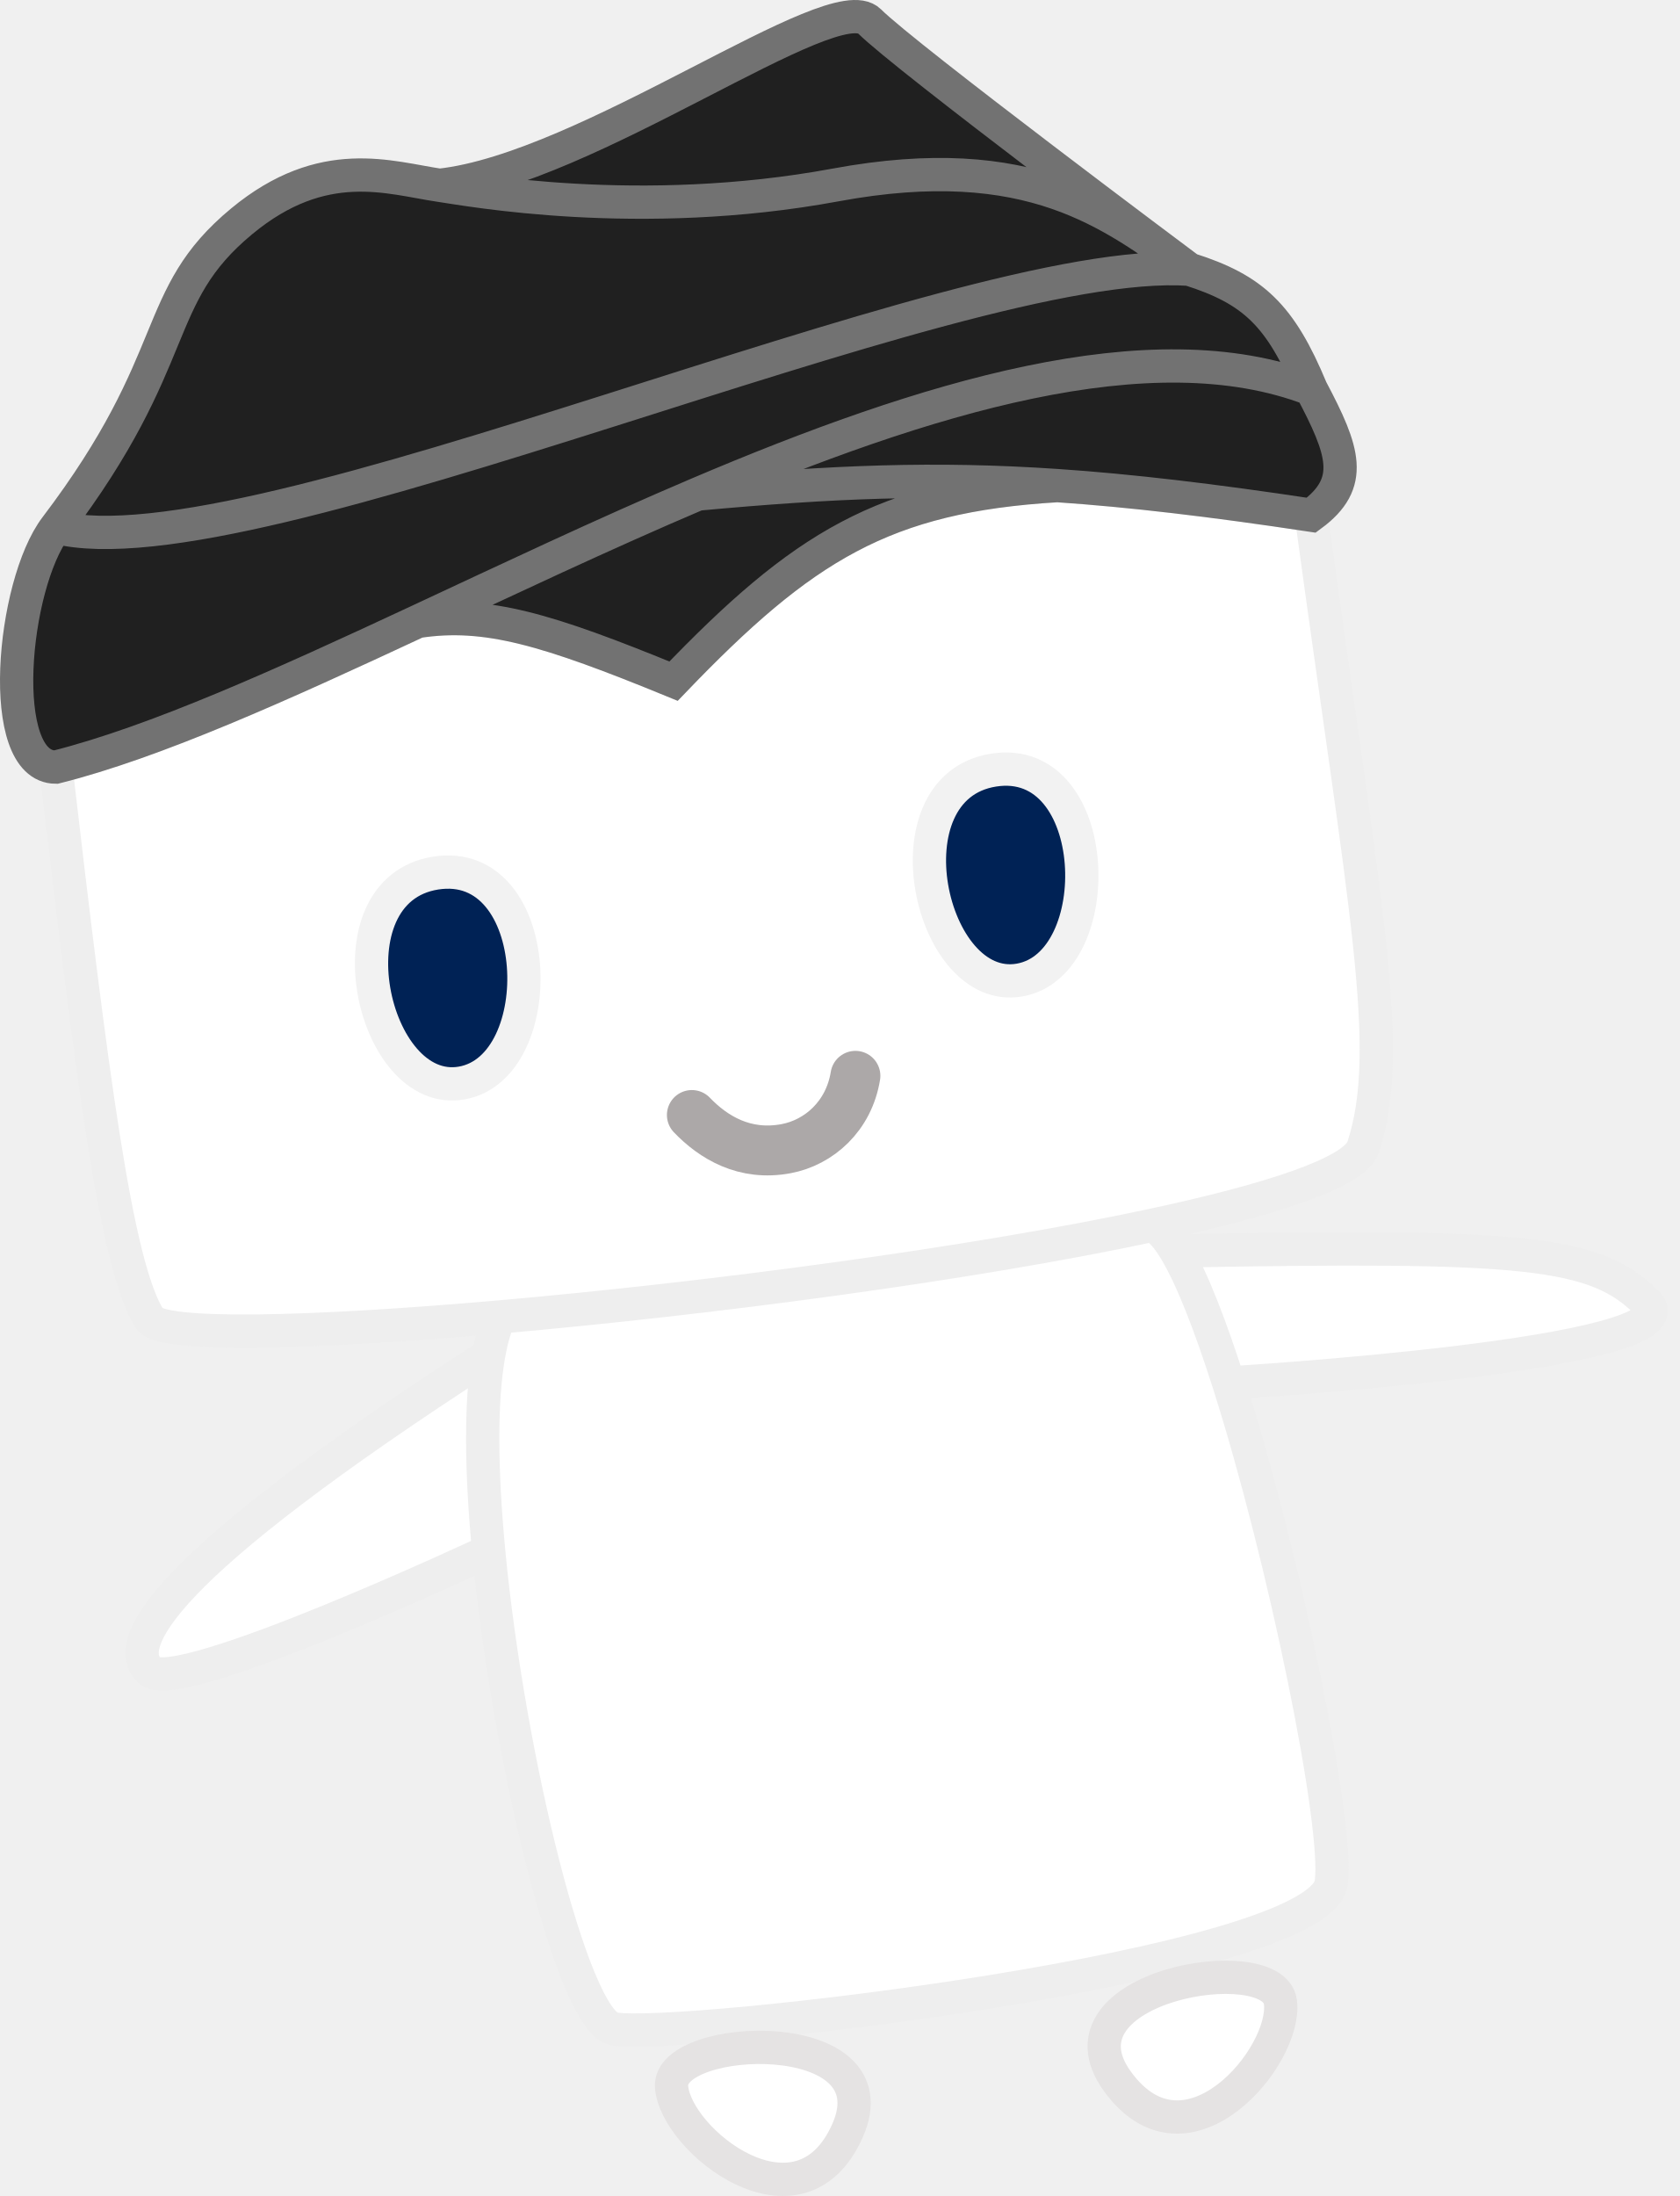
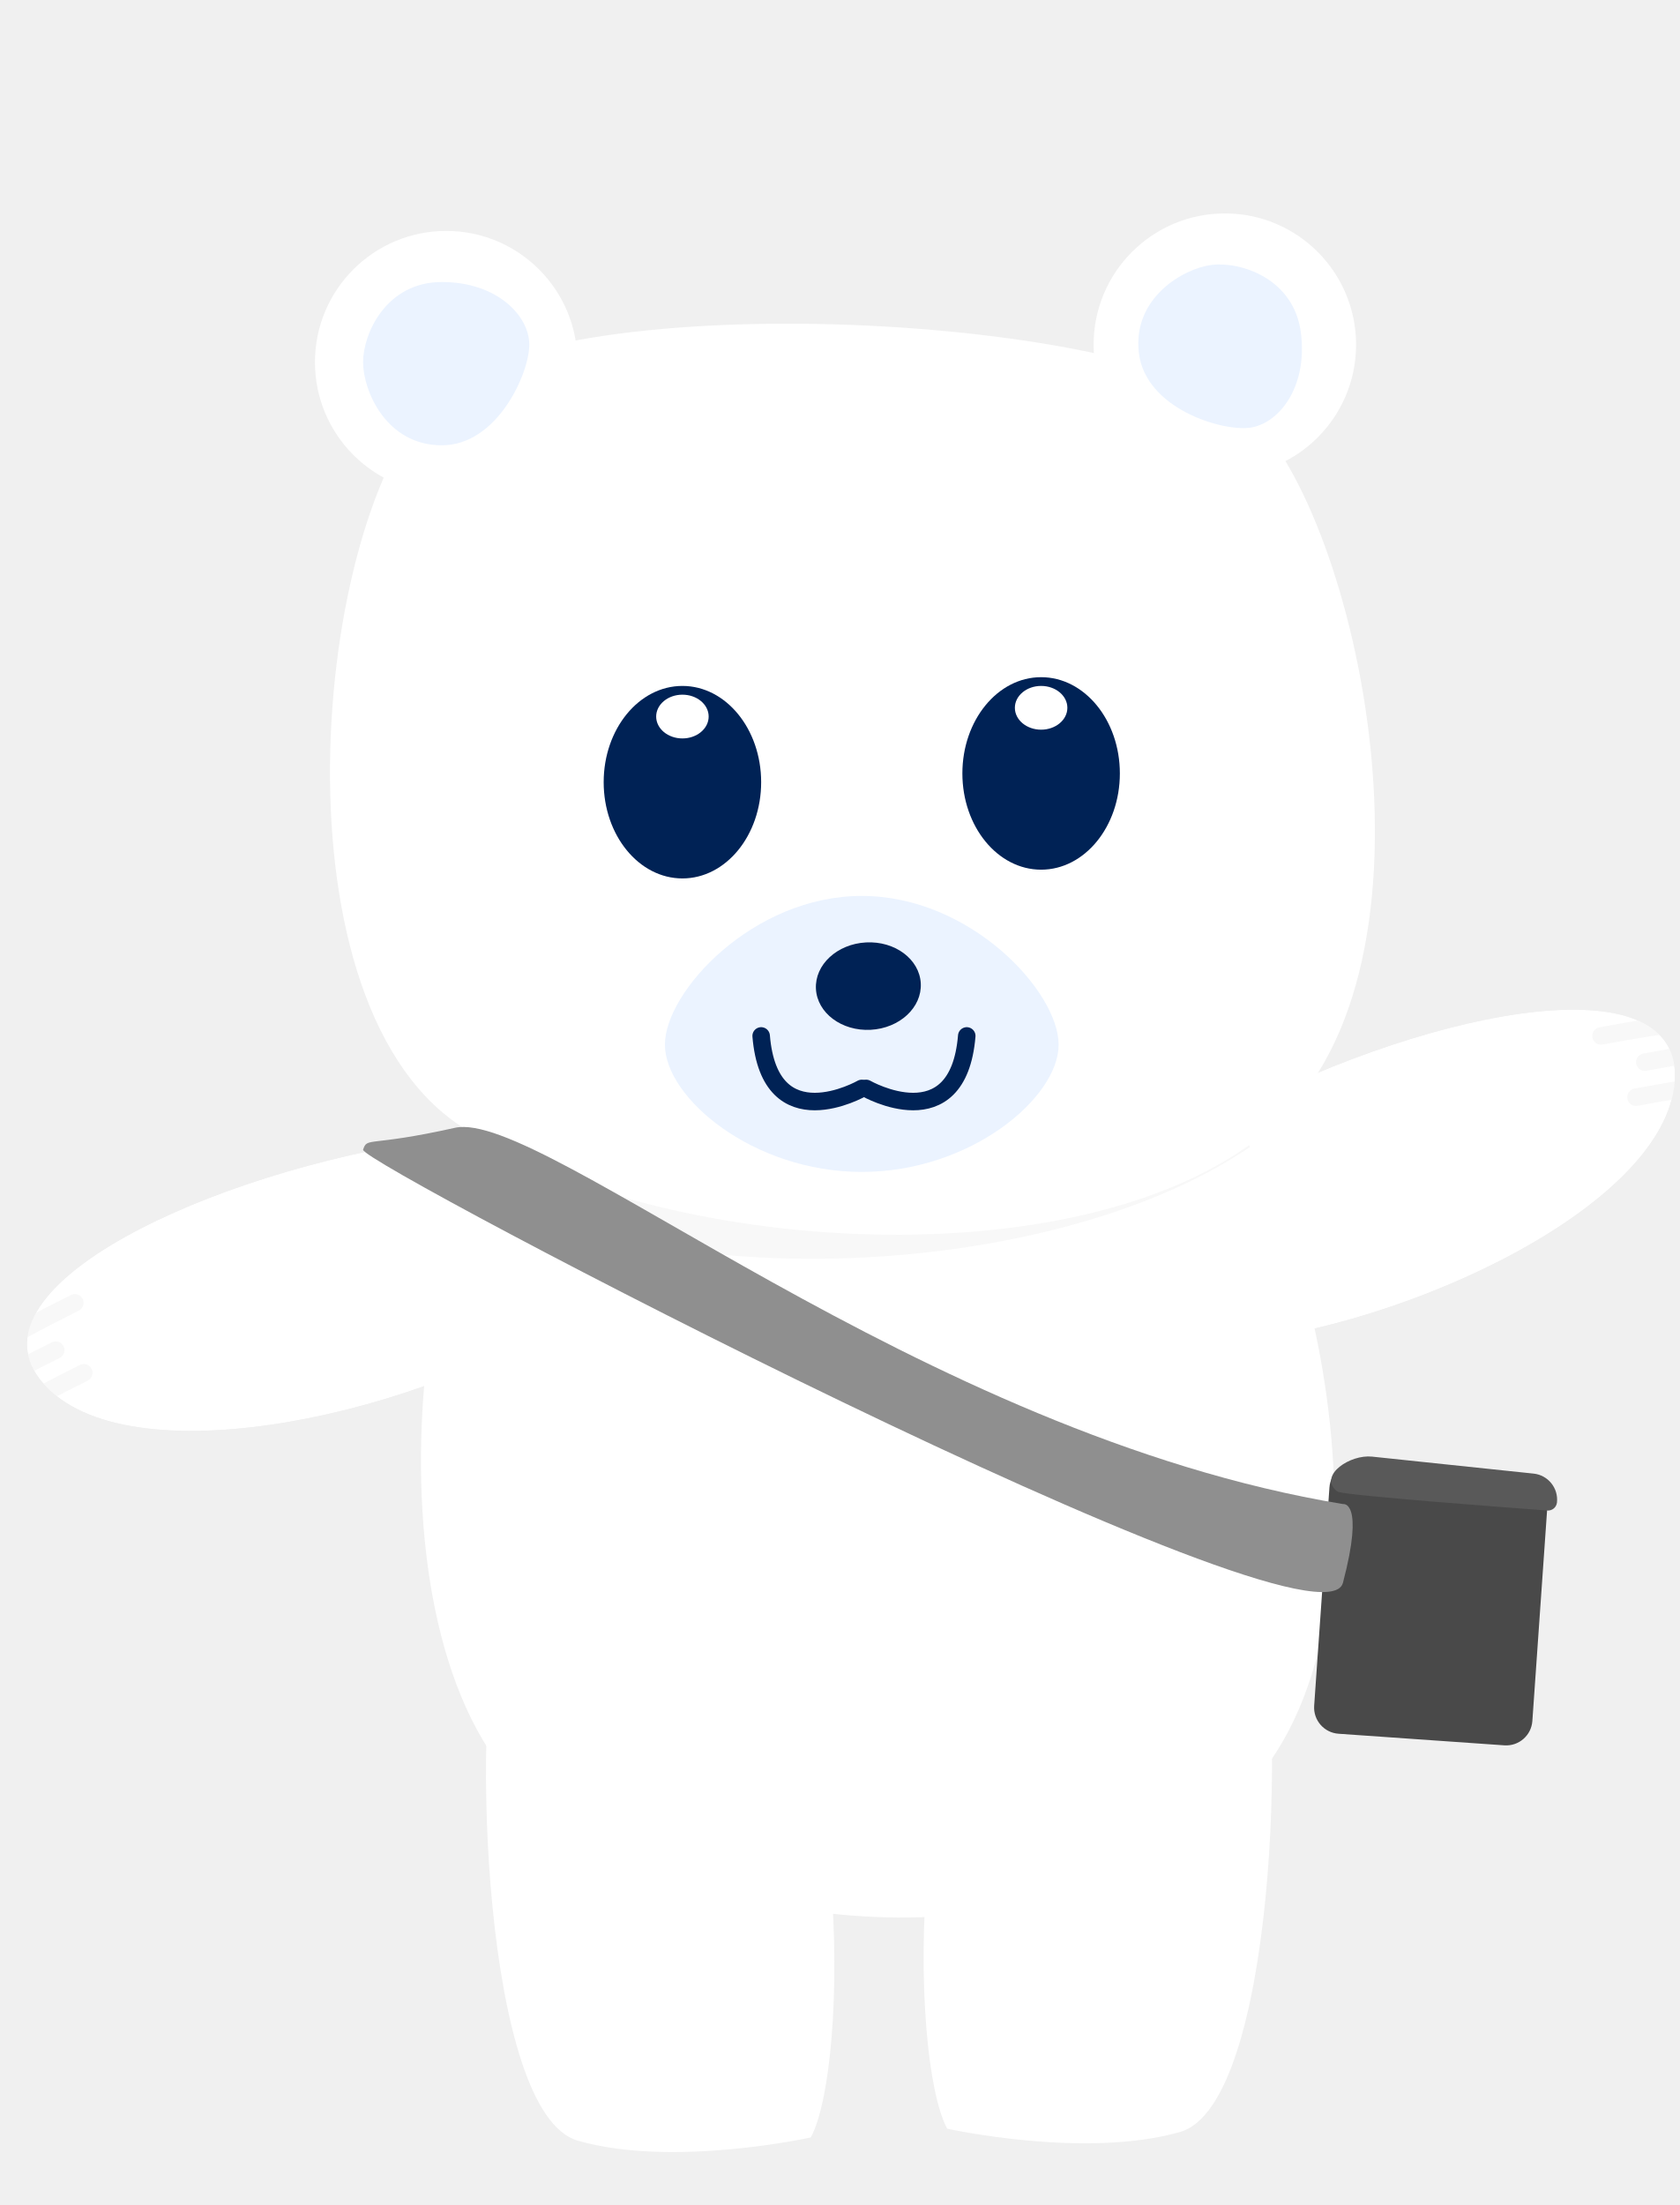
- <svg xmlns="http://www.w3.org/2000/svg" width="101" height="132" viewBox="0 0 101 132" fill="none">
-   <path d="M9.006 79.284C6.963 76.159 5.49 64.335 3.357 46.111C-0.248 46.111 0.713 35.173 3.357 31.689C11.112 21.471 8.996 17.881 14.535 13.299C19.435 9.245 23.429 10.697 26.433 11.137C35.328 10.174 50.111 -0.884 52.274 1.28C54.438 3.443 71.504 16.183 71.504 16.183C75.341 17.4 76.977 18.928 78.836 23.396C80.804 27.117 81.467 29.032 78.836 30.968C82.058 54.644 83.884 63.058 81.961 68.947C81.461 70.478 76.43 72.123 69.221 73.663C69.665 73.771 70.16 74.313 70.688 75.196C91.725 74.811 95.903 75.196 99.028 78.321C102.152 81.446 73.872 83.128 73.872 83.128C77.245 93.713 80.519 109.803 80.038 113.175C79.317 118.223 40.496 122.67 36.89 121.949C34.465 121.464 30.572 105.811 29.38 93.235C29.38 93.235 10.689 101.998 9.006 100.435C7.324 98.873 9.427 94.33 29.38 81.446C29.54 80.542 29.758 79.771 30.039 79.162C18.653 80.16 9.722 80.378 9.006 79.284Z" fill="white" />
-   <path d="M3.357 46.111C5.49 64.335 6.963 76.159 9.006 79.284C9.722 80.378 18.653 80.16 30.039 79.162M3.357 46.111C9.356 44.603 16.928 41.17 25.111 37.355M3.357 46.111C-0.248 46.111 0.713 35.173 3.357 31.689M78.836 30.968C82.058 54.644 83.884 63.058 81.961 68.947C81.461 70.478 76.43 72.123 69.221 73.663M78.836 30.968C81.467 29.032 80.804 27.117 78.836 23.396M78.836 30.968C72.835 30.062 67.978 29.49 63.572 29.19M78.836 23.396C69.216 19.694 55.613 23.881 41.938 29.698M78.836 23.396C76.977 18.928 75.341 17.4 71.504 16.183M41.938 29.698C36.248 32.119 30.545 34.821 25.111 37.355M41.938 29.698C50.057 28.952 56.179 28.687 63.572 29.19M25.111 37.355C29.232 36.725 32.896 37.83 40.495 40.944C48.254 32.863 53.134 29.807 63.572 29.19M3.357 31.689C11.112 21.471 8.996 17.881 14.535 13.299C19.435 9.245 23.429 10.697 26.433 11.137M3.357 31.689C15.136 34.692 57.442 15.222 71.504 16.183M26.433 11.137C28.153 11.389 38.452 13.299 50.231 11.119C62.009 8.939 66.883 12.904 71.504 16.183M26.433 11.137C35.328 10.174 50.111 -0.884 52.274 1.28C54.438 3.443 71.504 16.183 71.504 16.183M30.039 79.162C42.706 78.051 58.412 75.974 69.221 73.663M30.039 79.162C29.758 79.771 29.54 80.542 29.38 81.446M69.221 73.663C69.665 73.771 70.16 74.313 70.688 75.196M29.38 81.446C9.427 94.33 7.324 98.873 9.006 100.435C10.689 101.998 29.38 93.235 29.38 93.235M29.38 81.446C28.867 84.332 28.938 88.572 29.38 93.235M29.38 93.235C30.572 105.811 34.465 121.464 36.89 121.949C40.496 122.67 79.317 118.223 80.038 113.175C80.519 109.803 77.245 93.713 73.872 83.128M70.688 75.196C91.725 74.811 95.903 75.196 99.028 78.321C102.152 81.446 73.872 83.128 73.872 83.128M70.688 75.196C71.677 76.85 72.78 79.701 73.872 83.128" stroke="#EEEEEE" stroke-width="2" />
-   <path d="M41.597 67.022C42.882 68.362 44.762 69.518 47.267 69.045C49.233 68.674 51.037 67.103 51.43 64.667" stroke="#ACA8A8" stroke-width="3" stroke-linecap="round" />
-   <path d="M78.836 23.396C80.804 27.117 81.467 29.032 78.836 30.968C72.835 30.062 67.978 29.49 63.572 29.19C53.134 29.807 48.254 32.863 40.496 40.944C32.896 37.83 29.232 36.725 25.111 37.355C16.928 41.17 9.356 44.603 3.357 46.111C-0.248 46.111 0.713 35.173 3.357 31.689C11.112 21.471 8.996 17.881 14.535 13.299C19.435 9.245 23.429 10.697 26.433 11.137C35.328 10.174 50.111 -0.884 52.274 1.28C54.438 3.443 71.504 16.183 71.504 16.183C75.341 17.4 76.977 18.928 78.836 23.396Z" fill="#202020" />
-   <path d="M78.836 23.396C80.804 27.117 81.467 29.032 78.836 30.968C72.835 30.062 67.978 29.49 63.572 29.19M78.836 23.396C69.216 19.694 55.613 23.881 41.938 29.698M78.836 23.396C76.977 18.928 75.341 17.4 71.504 16.183M41.938 29.698C36.248 32.119 30.545 34.821 25.111 37.355M41.938 29.698C50.057 28.952 56.179 28.687 63.572 29.19M25.111 37.355C16.928 41.17 9.356 44.603 3.357 46.111C-0.248 46.111 0.713 35.173 3.357 31.689M25.111 37.355C29.232 36.725 32.896 37.83 40.496 40.944C48.254 32.863 53.134 29.807 63.572 29.19M3.357 31.689C11.112 21.471 8.996 17.881 14.535 13.299C19.435 9.245 23.429 10.697 26.433 11.137M3.357 31.689C15.136 34.692 57.442 15.222 71.504 16.183M26.433 11.137C28.153 11.389 38.453 13.299 50.231 11.119C62.009 8.939 66.883 12.904 71.504 16.183M26.433 11.137C35.328 10.174 50.111 -0.884 52.274 1.28C54.438 3.443 71.504 16.183 71.504 16.183" stroke="#727272" stroke-width="2" />
-   <path d="M26.193 52.48C32.776 51.443 33.164 64.154 27.755 65.1C22.347 66.046 19.61 53.518 26.193 52.48Z" fill="#002255" stroke="#F2F2F2" stroke-width="2" />
-   <path d="M59.735 46.291C66.318 45.253 66.706 57.964 61.298 58.91C55.889 59.856 53.153 47.328 59.735 46.291Z" fill="#002255" stroke="#F2F2F2" stroke-width="2" />
-   <path d="M40.376 125.435C40.135 122.19 53.837 121.589 50.952 128.079C48.068 134.569 40.616 128.68 40.376 125.435Z" fill="white" stroke="#E5E3E3" stroke-width="2" />
-   <path d="M76.98 120.329C76.541 117.105 63.014 119.366 67.185 125.114C71.355 130.863 77.42 123.553 76.98 120.329Z" fill="white" stroke="#E5E3E3" stroke-width="2" />
+ <svg xmlns="http://www.w3.org/2000/svg" width="192" height="252" viewBox="0 0 192 252" fill="none">
+   <mask id="mask0_1690_4544" style="mask-type:alpha" maskUnits="userSpaceOnUse" x="123" y="115" width="69" height="39">
+     <path d="M141.092 127.055C164.455 114.898 193.247 109.667 191.361 124.187C189.476 138.706 158.361 152.687 137.861 153.687C117.362 154.687 117.728 139.212 141.092 127.055Z" fill="white" />
+   </mask>
+   <g mask="url(#mask0_1690_4544)">
+     <path d="M141.092 127.055C164.455 114.898 193.247 109.667 191.361 124.187C189.476 138.706 158.361 152.687 137.861 153.687C117.362 154.687 117.728 139.212 141.092 127.055Z" fill="white" />
+     <path d="M183 118.392C198.655 115.487 201.482 116.374 200.939 117.181" stroke="#F8F8F8" stroke-width="2" stroke-linecap="round" />
+     <path d="M187 125.392C202.655 122.487 205.482 123.374 204.939 124.181" stroke="#F8F8F8" stroke-width="2" stroke-linecap="round" />
+     <path d="M188 121.392C203.655 118.487 206.482 119.374 205.939 120.181" stroke="#F8F8F8" stroke-width="2" stroke-linecap="round" />
+   </g>
+   <mask id="mask1_1690_4544" style="mask-type:alpha" maskUnits="userSpaceOnUse" x="3" y="129" width="72" height="35">
+     <path d="M47.237 130.594C21.261 134.946 -4.881 148.096 5.363 158.557C15.607 169.018 48.87 161.458 65.843 149.919C82.817 138.381 73.212 126.243 47.237 130.594Z" fill="white" />
+   </mask>
+   <g mask="url(#mask1_1690_4544)">
+     <path d="M47.237 130.594C21.261 134.946 -4.881 148.096 5.363 158.557C15.607 169.018 48.87 161.458 65.843 149.919C82.817 138.381 73.212 126.243 47.237 130.594Z" fill="white" />
+     <path d="M8.553 148.897C-5.698 155.998 -7.421 158.408 -6.502 158.726" stroke="#F8F8F8" stroke-width="2" stroke-linecap="round" />
+     <path d="M9.571 156.895C-4.68 163.996 -6.403 166.406 -5.484 166.723" stroke="#F8F8F8" stroke-width="2" stroke-linecap="round" />
+     <path d="M6.366 154.302C-7.886 161.403 -9.609 163.813 -8.689 164.131" stroke="#F8F8F8" stroke-width="2" stroke-linecap="round" />
+   </g>
+   <path d="M92.675 244.277C92.675 244.277 76.935 247.772 66.051 244.651C55.168 241.53 53.914 196.204 57.035 185.321C60.156 174.437 69.617 174.207 83.471 183.901C97.325 193.595 97.12 236.032 92.675 244.277Z" fill="white" />
+   <path d="M108.264 243.277C108.264 243.277 124.005 246.772 134.889 243.651C145.772 240.53 147.025 195.204 143.905 184.321C140.784 173.437 131.323 173.207 117.469 182.901C103.615 192.595 103.82 235.032 108.264 243.277Z" fill="white" />
+   <mask id="mask2_1690_4544" style="mask-type:alpha" maskUnits="userSpaceOnUse" x="48" y="115" width="105" height="105">
+     <path d="M141 206.011C120.308 224.353 85.308 222.229 63 207.392C40.691 192.555 46.438 135.758 60.8 123.482C75.162 111.205 125.678 113.242 138.162 124.744C150.646 136.245 161.692 187.67 141 206.011Z" fill="white" />
+   </mask>
+   <g mask="url(#mask2_1690_4544)">
+     <path d="M147.315 206.011C126.623 224.353 76.608 220.888 54.3 206.052C31.991 191.215 37.738 134.417 52.099 122.141C66.461 109.865 131.993 113.242 144.477 124.744C156.961 136.245 168.008 187.67 147.315 206.011Z" fill="white" />
+     <path d="M147.315 206.011C126.623 224.353 76.608 220.888 54.3 206.052C31.991 191.215 37.738 134.417 52.099 122.141C66.461 109.865 131.993 113.242 144.477 124.744C156.961 136.245 168.008 187.67 147.315 206.011Z" fill="#F8F8F8" />
+     <path d="M143.314 207.011C122.622 225.352 72.607 221.888 50.299 207.051C27.99 192.214 33.737 135.417 48.099 123.141C62.46 110.865 127.992 114.242 140.476 125.743C152.96 137.245 164.007 188.67 143.314 207.011Z" fill="white" />
+     <path d="M147.001 127.892C126.309 146.234 75.294 149.269 52.985 134.433C30.677 119.596 36.423 62.798 50.785 50.522C65.147 38.246 130.679 41.623 143.163 53.125C155.647 64.626 167.693 109.551 147.001 127.892Z" fill="#F8F8F8" />
+   </g>
+   <path d="M145.617 128.619C124.924 146.96 74.909 143.496 52.601 128.659C30.292 113.822 36.039 57.025 50.401 44.749C64.763 32.473 130.295 35.85 142.779 47.351C155.263 58.853 166.309 110.278 145.617 128.619Z" fill="white" />
+   <circle cx="51" cy="41.392" r="15" fill="white" />
+   <circle cx="140" cy="39.392" r="15" fill="white" />
+   <path d="M121 119.392C121 125.467 110.926 133.935 98.5 133.935C86.074 133.935 76 125.467 76 119.392C76 113.317 86.074 102.392 98.5 102.392C110.926 102.392 121 113.317 121 119.392Z" fill="#EBF3FF" />
+   <path d="M60.5 39.392C60.5 42.666 56.851 50.892 50.5 50.892C44.149 50.892 41.5 44.666 41.5 41.392C41.5 38.118 44.149 32.23 50.5 32.23C56.851 32.23 60.5 36.118 60.5 39.392Z" fill="#EBF3FF" />
+   <path d="M142.811 48.888C139.561 49.287 130.952 46.668 130.178 40.364C129.404 34.06 135.26 30.672 138.51 30.273C141.76 29.874 147.927 31.786 148.701 38.09C149.475 44.394 146.061 48.489 142.811 48.888Z" fill="#EBF3FF" />
+   <path d="M87 118.392C88 130.392 98.5 124.392 98.5 124.392" stroke="#002255" stroke-width="2" stroke-linecap="round" />
+   <path d="M110.5 118.392C109.5 130.392 99 124.392 99 124.392" stroke="#002255" stroke-width="2" stroke-linecap="round" />
+   <ellipse cx="78" cy="89.392" rx="9" ry="11" fill="#002255" />
+   <ellipse cx="78" cy="81.892" rx="3" ry="2.5" fill="white" />
+   <ellipse cx="99.253" cy="112.699" rx="5" ry="6" transform="rotate(87 99.2533 112.699)" fill="#002255" />
+   <ellipse cx="119" cy="88.392" rx="9" ry="11" fill="#002255" />
+   <ellipse cx="119" cy="80.892" rx="3" ry="2.5" fill="white" />
+   <rect x="152.163" y="167.008" width="25" height="31" rx="3" transform="rotate(4 152.163 167.008)" fill="#494949" />
+   <path d="M152.659 170.3C150.835 168.549 154.309 166.207 156.824 166.471L175.292 168.412C176.94 168.585 178.136 170.061 177.962 171.709V171.709V171.709C177.904 172.264 177.418 172.672 176.862 172.631C172.388 172.301 154.314 170.946 153 170.508C152.869 170.464 152.755 170.393 152.659 170.3Z" fill="#595959" />
+   <path d="M52 128.892C61.966 126.666 105 163.892 153.498 171.893C153.498 171.893 156.001 171.392 153.498 180.893C150.996 190.393 40.998 132.893 41.5 131.392C42.001 129.891 42.034 131.117 52 128.892Z" fill="#8F8F8F" />
</svg>
